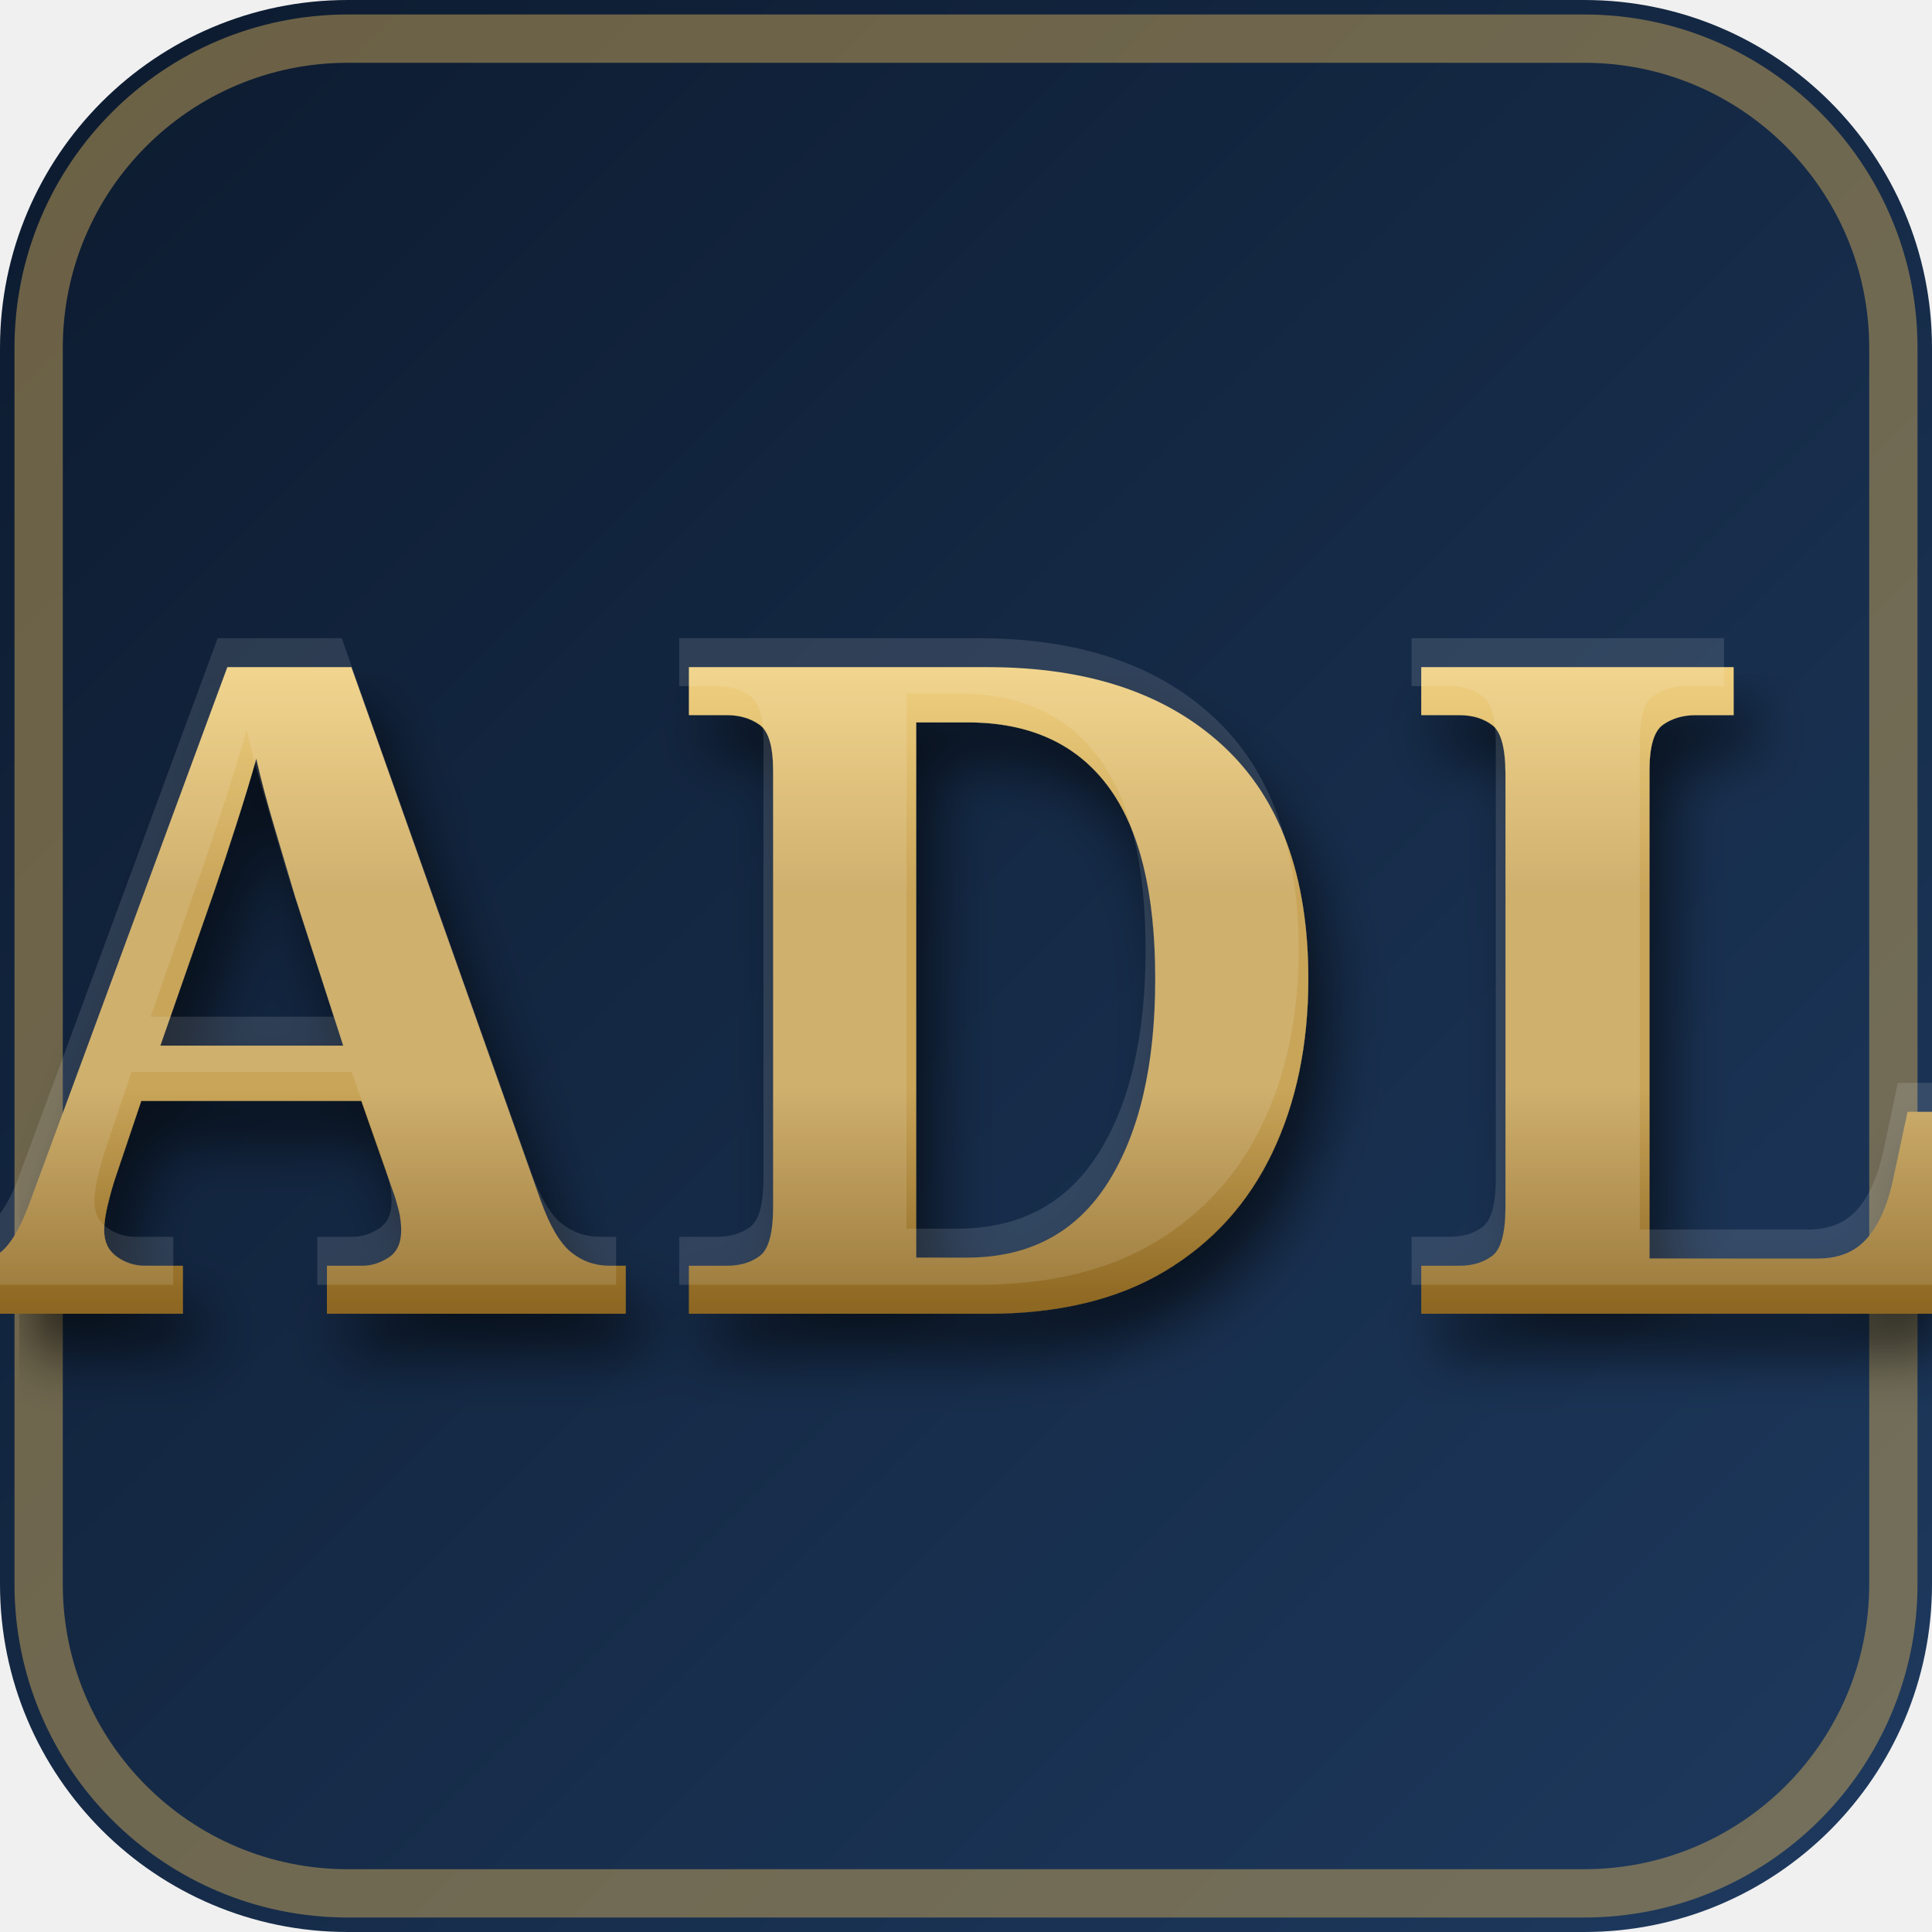
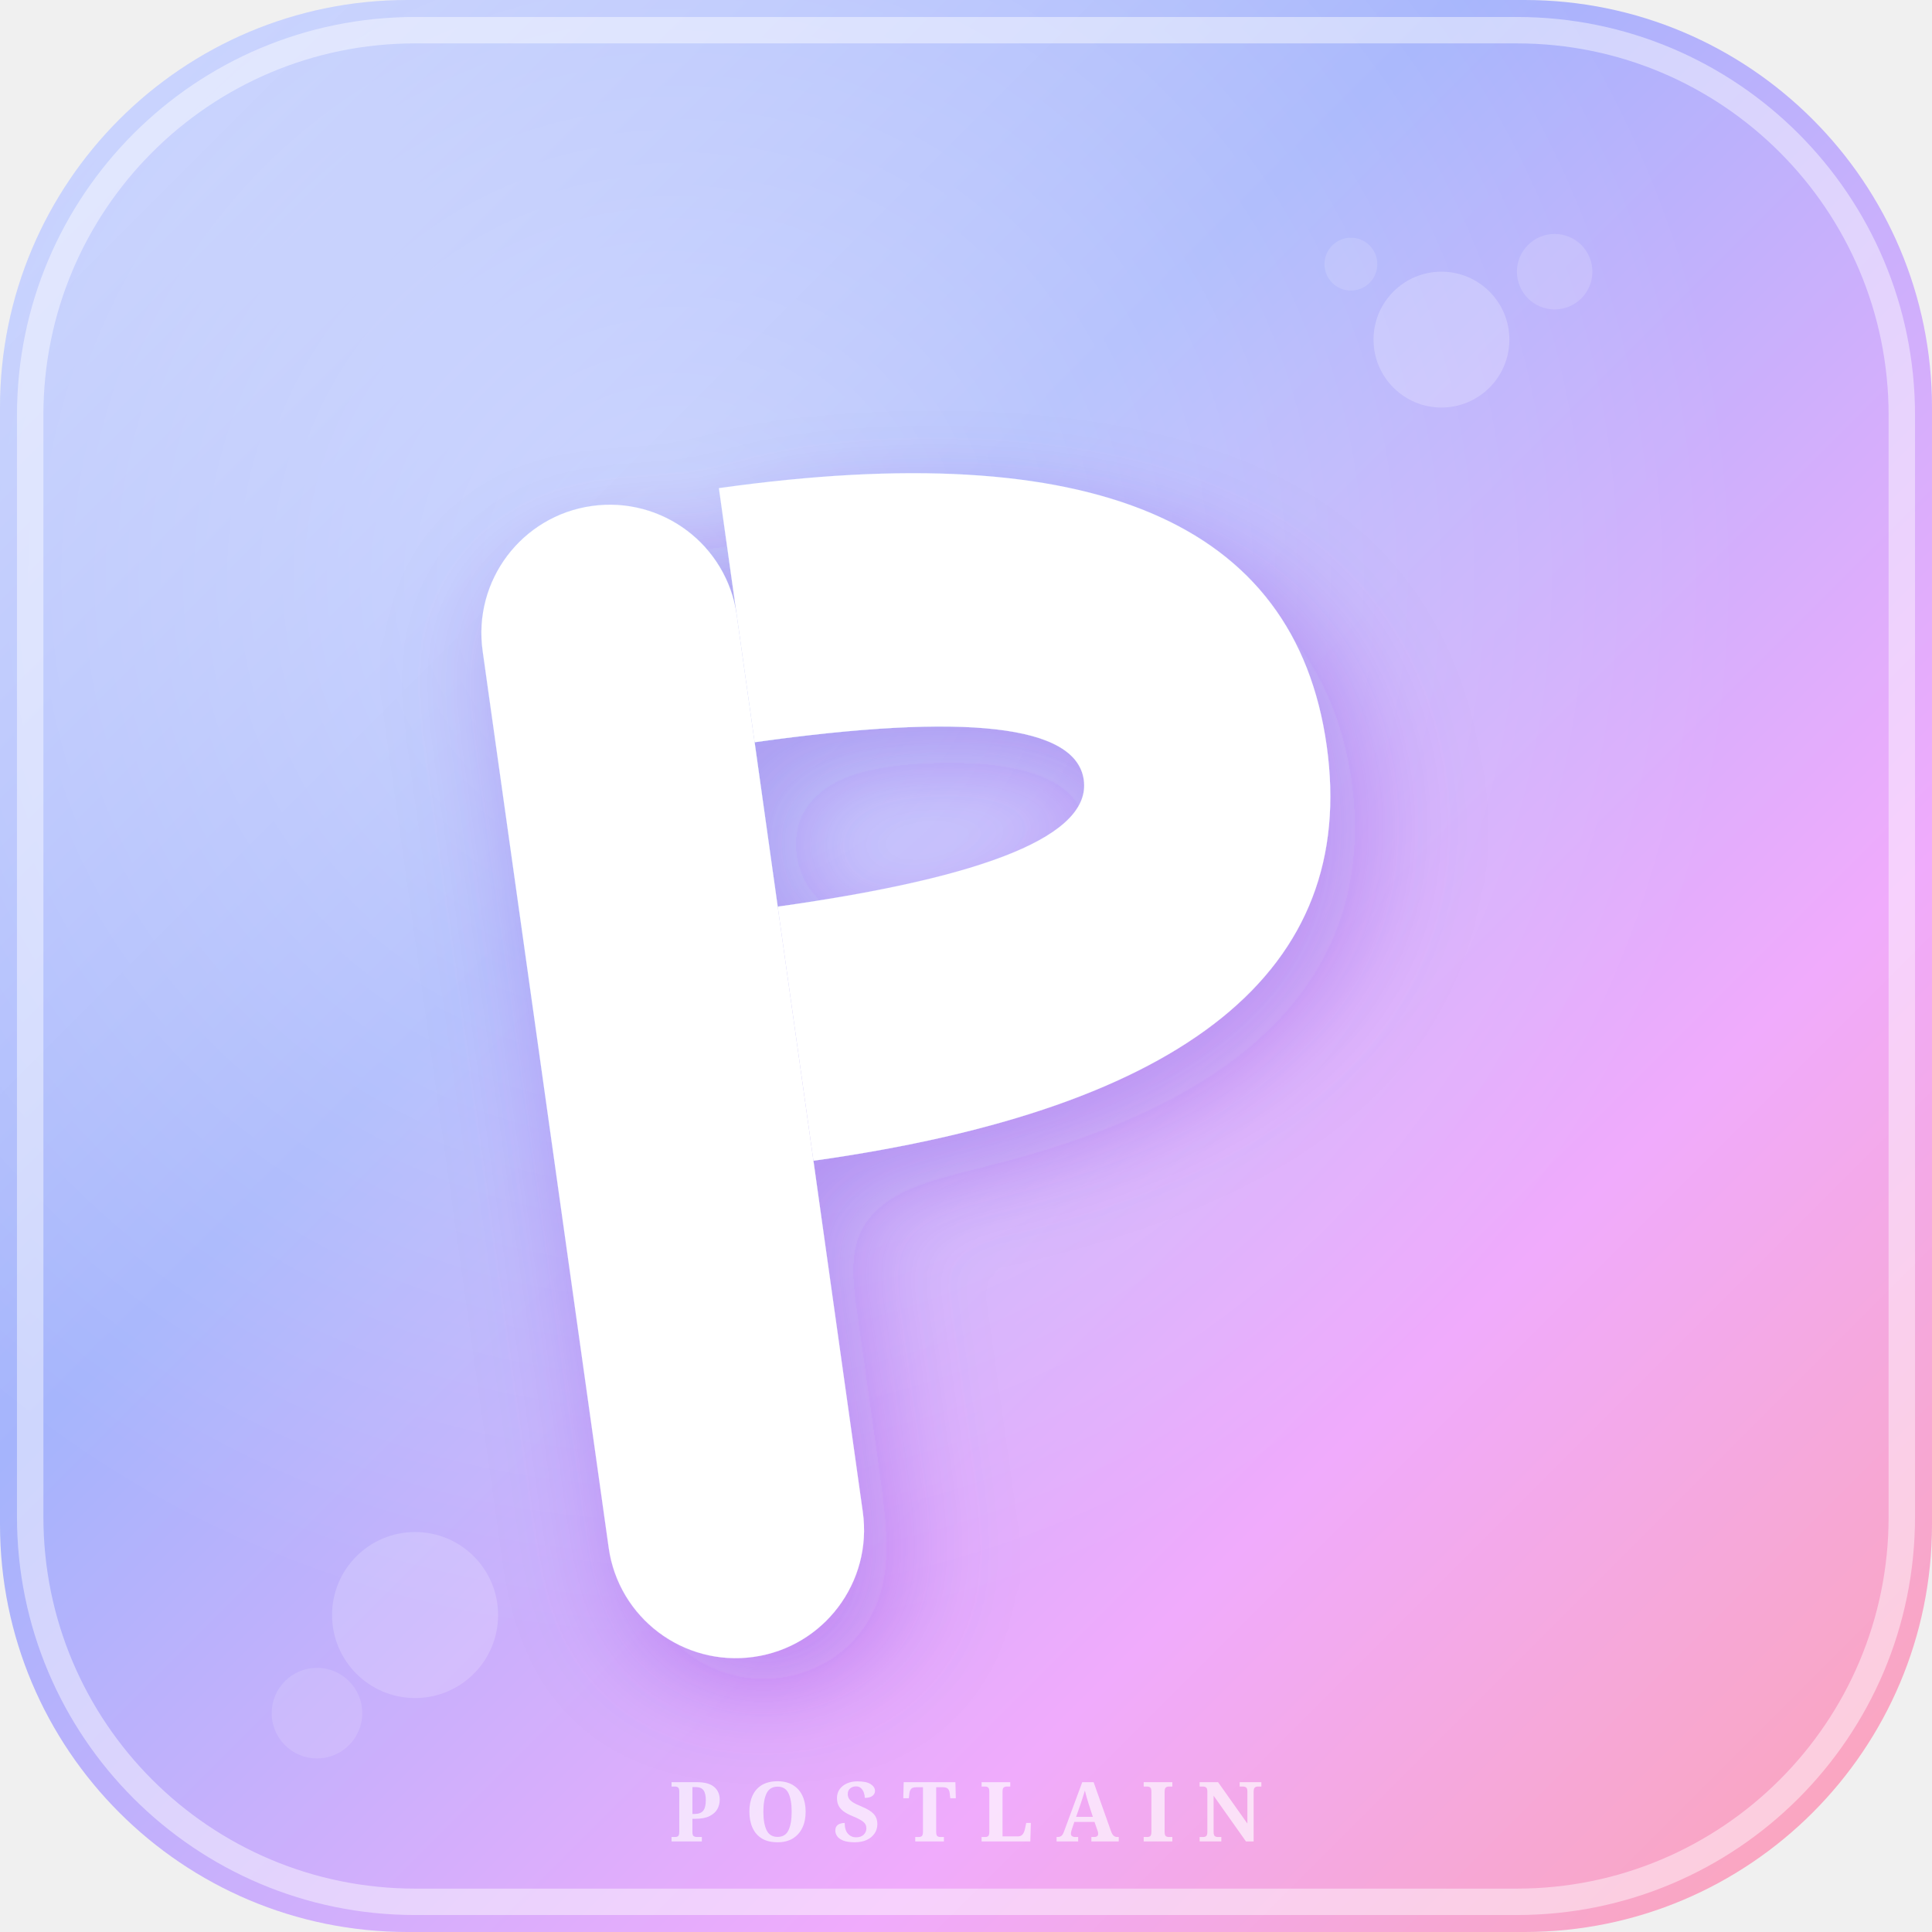
<svg xmlns="http://www.w3.org/2000/svg" viewBox="0 0 512 512" width="512" height="512">
  <defs>
    <linearGradient id="bg" x1="0" y1="0" x2="1" y2="1">
-       <stop offset="0%" stop-color="#0c1a2e" />
-       <stop offset="100%" stop-color="#1e3a5f" />
+       <stop offset="0%" stop-color="#c7d2fe" />
+       <stop offset="38%" stop-color="#a5b4fc" />
+       <stop offset="72%" stop-color="#f0abfc" />
+       <stop offset="100%" stop-color="#fda4af" />
    </linearGradient>
-     <linearGradient id="gold" x1="0" y1="0" x2="0" y2="1">
-       <stop offset="0%" stop-color="#F0D080" />
-       <stop offset="35%" stop-color="#C9A55A" />
-       <stop offset="65%" stop-color="#C9A55A" />
-       <stop offset="100%" stop-color="#8B6520" />
-     </linearGradient>
-     <filter id="s3d" x="-5%" y="-5%" width="120%" height="130%">
-       <feDropShadow dx="5.12" dy="10.24" stdDeviation="7.68" flood-color="#000" flood-opacity="0.6" />
+     <radialGradient id="shine" cx="35%" cy="30%" r="55%">
+       <stop offset="0%" stop-color="rgba(255,255,255,0.38)" />
+       <stop offset="100%" stop-color="rgba(255,255,255,0)" />
+     </radialGradient>
+     <filter id="pshadow" x="-12%" y="-12%" width="130%" height="140%">
+       <feDropShadow dx="6" dy="10" stdDeviation="14" flood-color="#6d28d9" flood-opacity="0.28" />
+     </filter>
+     <filter id="borderGlow" x="-2%" y="-2%" width="104%" height="104%">
+       <feGaussianBlur stdDeviation="3" result="blur" />
+       <feComposite in="SourceGraphic" in2="blur" operator="over" />
    </filter>
  </defs>
-   <rect width="512" height="512" rx="92.16" fill="url(#bg)" />
-   <rect x="10.24" y="10.24" width="491.52" height="491.52" rx="81.92" fill="none" stroke="#C9A55A" stroke-width="12.8" opacity="0.5" />
-   <text x="256" y="348.16" text-anchor="middle" font-family="Georgia,serif" font-weight="700" font-size="240" fill="url(#gold)" filter="url(#s3d)" letter-spacing="10">ADL</text>
-   <text x="253.44" y="340.48" text-anchor="middle" font-family="Georgia,serif" font-weight="700" font-size="240" fill="#fff" opacity="0.12" letter-spacing="10">ADL</text>
+   <rect width="512" height="512" rx="108" fill="url(#bg)" />
+   <rect width="512" height="512" rx="108" fill="url(#shine)" />
+   <rect x="8" y="8" width="496" height="496" rx="102" fill="none" stroke="rgba(255,255,255,0.45)" stroke-width="7" />
+   <circle cx="382" cy="90" r="18" fill="rgba(255,255,255,0.22)" />
+   <circle cx="412" cy="72" r="10" fill="rgba(255,255,255,0.16)" />
+   <circle cx="358" cy="70" r="7" fill="rgba(255,255,255,0.14)" />
+   <circle cx="110" cy="428" r="22" fill="rgba(255,255,255,0.18)" />
+   <circle cx="84" cy="454" r="12" fill="rgba(255,255,255,0.13)" />
+   <g transform="rotate(-8, 210, 268)" filter="url(#pshadow)">
+     <rect x="142" y="128" width="68" height="308" rx="34" fill="white" />
+     <path d="       M 210 128       L 210 128       Q 360 128 360 218       Q 360 308 210 308       L 210 240       Q 295 240 295 218       Q 295 196 210 196       Z     " fill="white" />
+   </g>
+   <text x="256" y="488" text-anchor="middle" font-family="Georgia, serif" font-weight="700" font-size="22" fill="rgba(255,255,255,0.65)" letter-spacing="6">
+     POSTLAIN
+   </text>
</svg>
